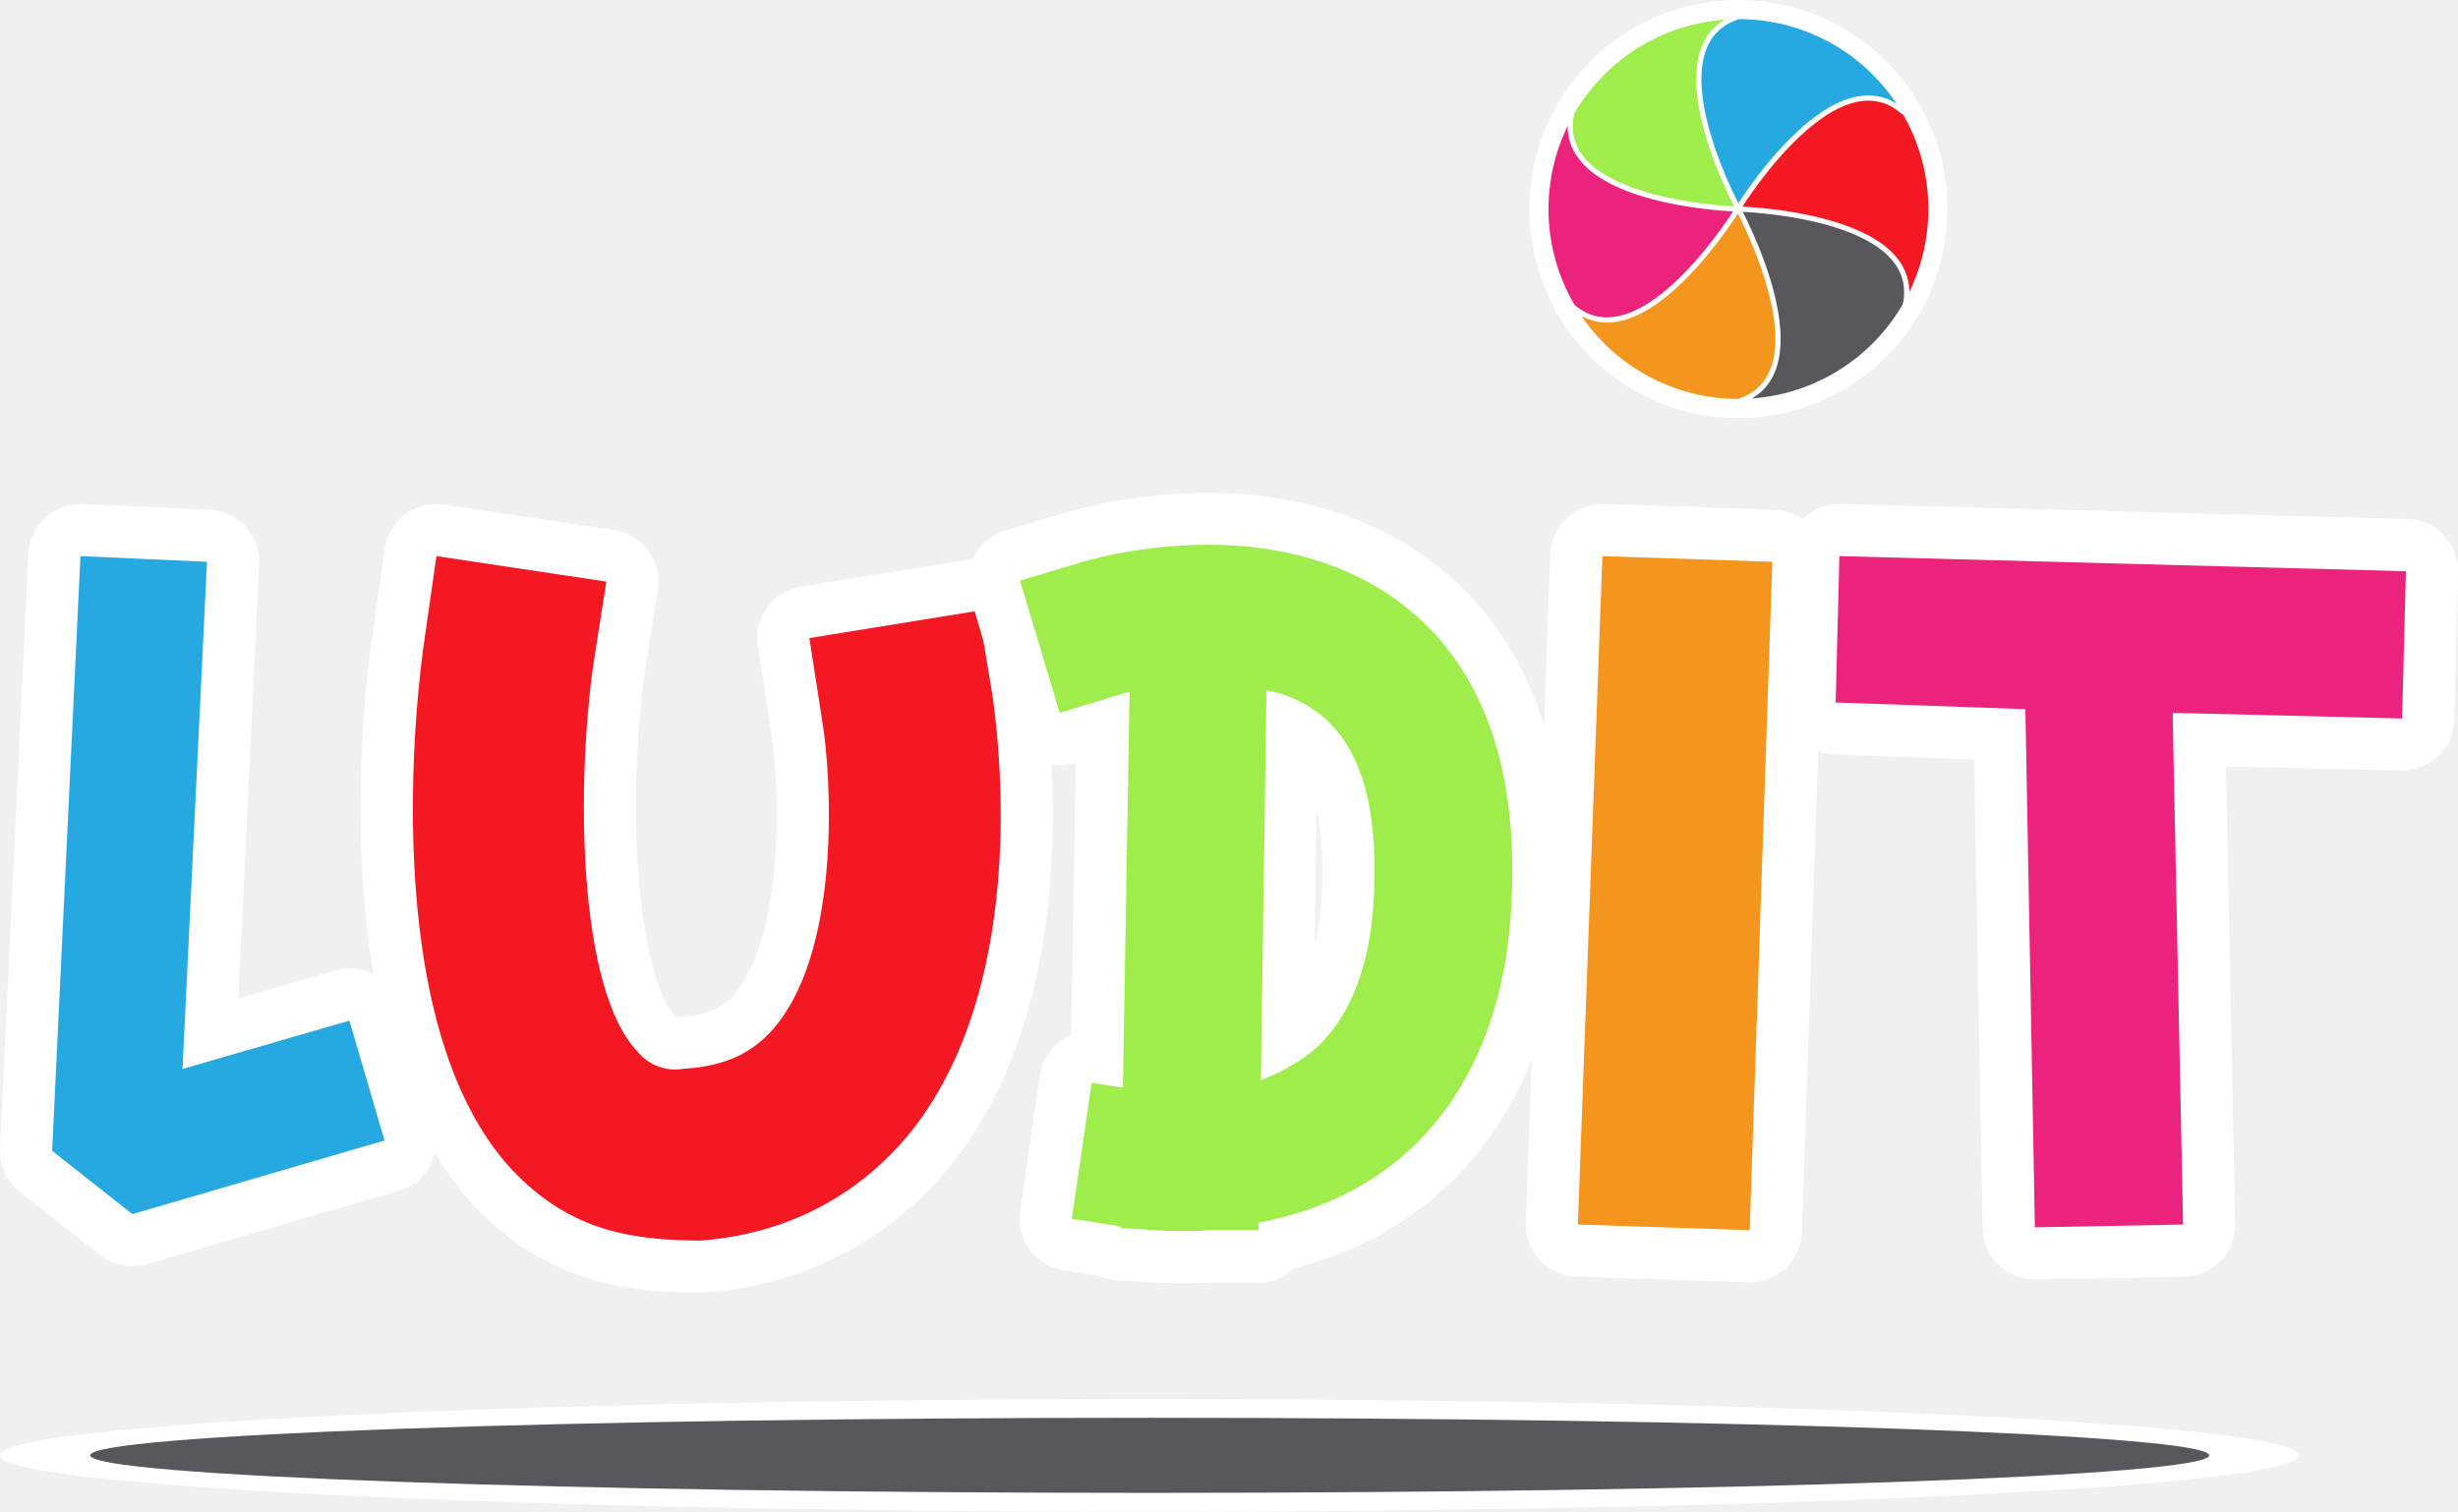
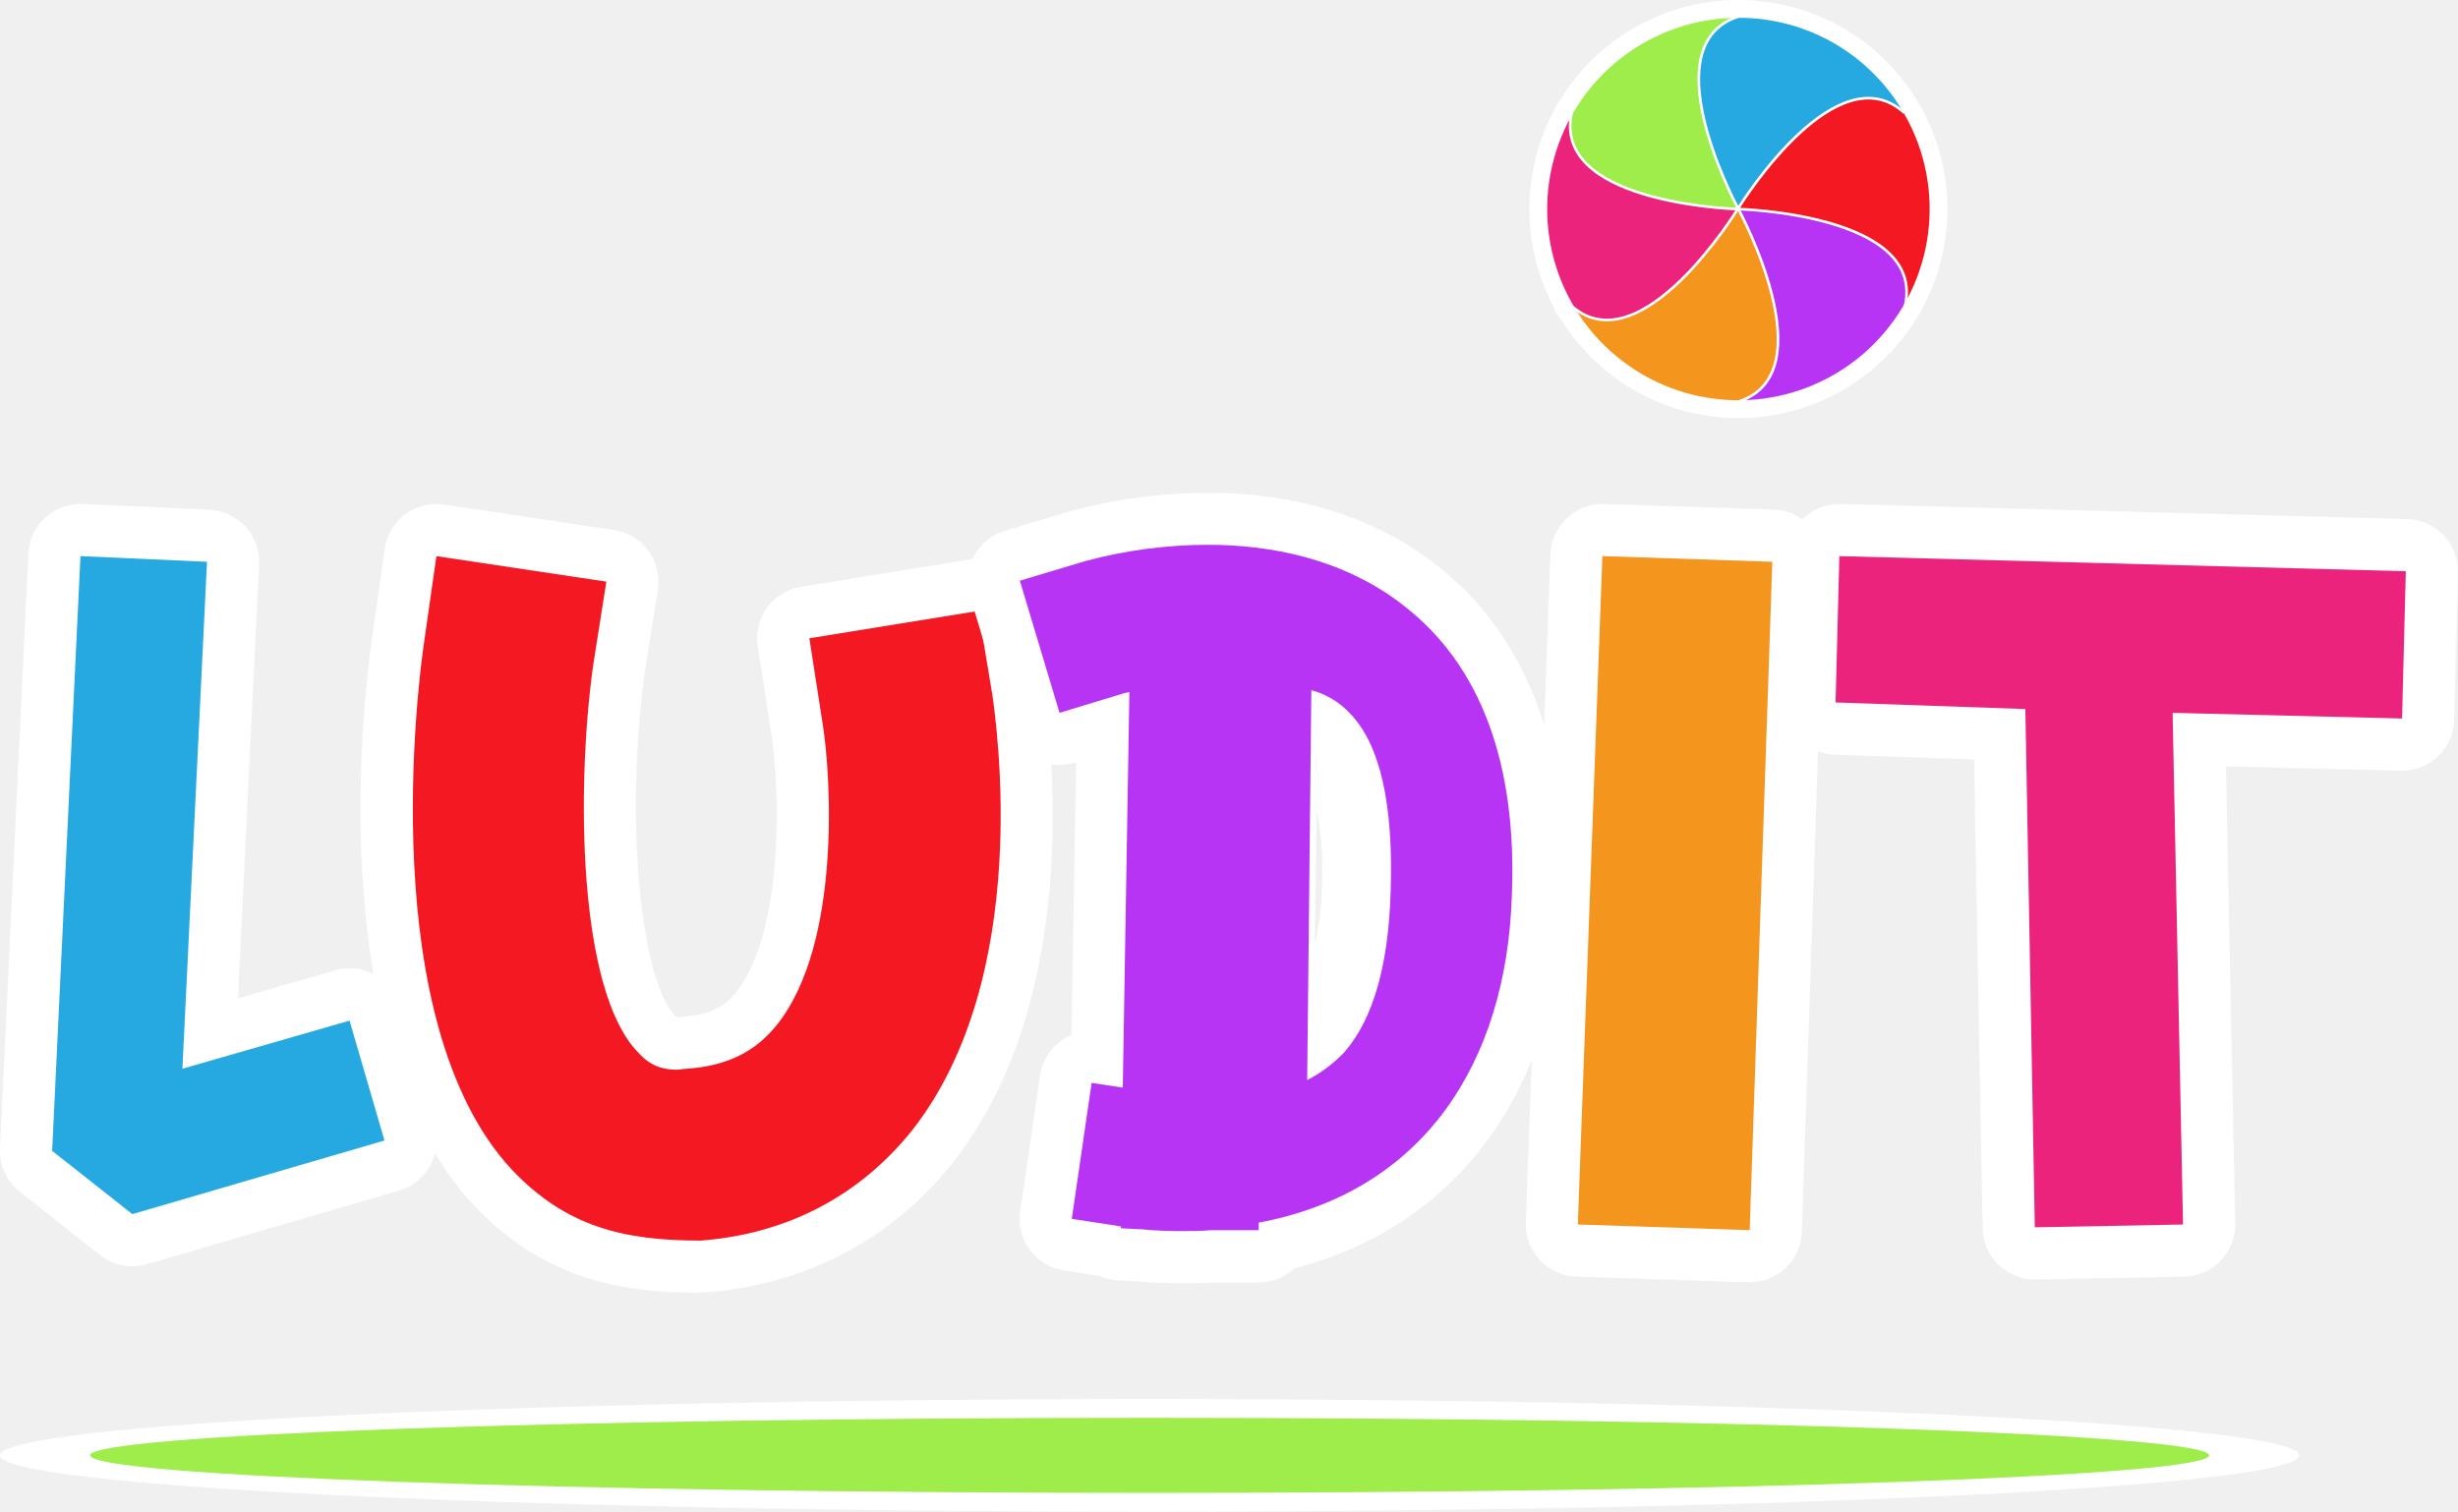
- <svg xmlns="http://www.w3.org/2000/svg" viewBox="0 0 471.34 289.9">
+ <svg xmlns="http://www.w3.org/2000/svg" viewBox="0 0 928.6 571.14">
  <defs>
-     <style>.cls-1,.cls-8{fill:#fff;}.cls-1,.cls-3,.cls-4,.cls-6,.cls-7{isolation:isolate;}.cls-2{fill:#58575c;}.cls-10,.cls-3{fill:#26a9e1;}.cls-4,.cls-9{fill:#f41822;}.cls-5{fill:#9eed4a;}.cls-11,.cls-6{fill:#f4951d;}.cls-13,.cls-7{fill:#eb237c;}.cls-12{fill:#49c1ea;}.cls-14{fill:none;stroke:#fff;stroke-miterlimit:10;}</style>
+     <style>.cls-1,.cls-8{fill:#fff;}.cls-1,.cls-3,.cls-4,.cls-6,.cls-7{isolation:isolate;}.cls-2{fill:#9eed4a;}.cls-10,.cls-3{fill:#26a9e1;}.cls-4,.cls-9{fill:#f41822;}.cls-5{fill:#b734f4;}.cls-11,.cls-6{fill:#f4951d;}.cls-13,.cls-7{fill:#eb237c;}.cls-12{fill:#49c1ea;}.cls-14{fill:none;stroke:#fff;stroke-miterlimit:10;}</style>
  </defs>
  <g id="Camada_2" data-name="Camada 2">
    <g id="Camada_1-2" data-name="Camada 1">
-       <ellipse class="cls-1" cx="220.45" cy="279.1" rx="220.45" ry="10.8" />
-       <ellipse class="cls-2" cx="220.45" cy="279.1" rx="203.17" ry="7.2" />
-       <path class="cls-1" d="M25.39,242.84a10,10,0,0,1-6.19-2.14L3.81,228.57A10,10,0,0,1,0,220.24L5.44,106.18a10,10,0,0,1,10-9.53h.46l24.26,1.09a10,10,0,0,1,9.54,10.47l-4,83.26,18.61-5.36a10,10,0,0,1,12.37,6.81l6.7,23a10,10,0,0,1-6.8,12.39L28.19,242.44A9.92,9.92,0,0,1,25.39,242.84Z" />
-       <path class="cls-3" d="M73.73,218.72,25.39,232.84,10,220.71l5.43-114.06,24.26,1.09L35,205,67,195.73Z" />
-       <path class="cls-1" d="M134.38,247.91c-14.33,0-29.51-2-43.46-16.69l-.07-.08c-30-32.24-20.58-101.68-19.41-109.49l2.35-16.41a10,10,0,0,1,9.9-8.59,10.64,10.64,0,0,1,1.48.11l32.59,4.89a10,10,0,0,1,8.39,11.45l-2.52,16c-3.75,27.24-1,58.53,5.85,65.68l.27.29c.39-.05.88-.1,1.44-.12,5.53-.43,8-2.2,10-4.73,9.19-11.62,8.42-39.15,6.65-49.93l-2.54-16.37a10,10,0,0,1,8.28-11.41L186,107.28a11,11,0,0,1,1.61-.13,10,10,0,0,1,9.85,8.36l2.72,16.29c0,.11.09.67.09.67,2.36,17.48,5.39,61.31-17.48,90.44-11.87,14.89-28.34,23.5-47.66,25Z" />
-       <path class="cls-4" d="M174.93,216.73c-10,12.49-23.9,19.92-40.55,21.18-14.67,0-25.71-2.53-36.21-13.58-26.43-28.42-17.92-94-16.84-101.2l2.36-16.48,32.58,4.89-2.53,16.12c-3.26,23.53-2.9,62.09,8.51,74a9.23,9.23,0,0,0,7.6,3.44c.55,0,1.09-.18,1.81-.18,7.79-.54,13.22-3.26,17.38-8.51,12.31-15.57,10.32-47.79,8.69-57.75l-2.53-16.29,32.41-5.25,2.71,16.29C191.05,138.88,198.11,187.22,174.93,216.73Z" />
-       <path class="cls-1" d="M226.17,246.1c-3.92,0-6.83-.26-7.92-.36l-3.81-.19a10,10,0,0,1-3.59-.87L204,243.63a10,10,0,0,1-8.38-11.33l3.8-26.07a10,10,0,0,1,6-7.78l.87-52.25-.25.07a10.09,10.09,0,0,1-2.92.44,10,10,0,0,1-9.57-7.13L186,114.23a10,10,0,0,1,6.71-12.45L205.37,98c.15,0,.3-.09.45-.12l.06,0a102,102,0,0,1,25.72-3.36c17.06,0,32.15,4.74,43.63,13.71,17.33,13.31,25.88,35.55,24.66,64.25-1.27,36.63-20.45,62.74-51.65,70.75a10,10,0,0,1-6.87,2.73h-8.66C230.29,246.1,228,246.1,226.17,246.1Zm25.94-64.92a54.74,54.74,0,0,0,1.36-10.64,61.55,61.55,0,0,0-1-15.21Z" />
-       <path class="cls-5" d="M289.89,172c-1.08,31.5-16.65,56.49-48.52,62.46v1.45h-9.05c-2.17.18-4.34.18-6.15.18-4.35,0-7.25-.36-7.43-.36h-.18l-3.62-.18v-.36l-9.41-1.45,3.8-26.07,6,.9,1.27-75.86c-.36,0-.54.19-.9.19l-12.5,3.8-7.6-25.35,12.67-3.8a91.7,91.7,0,0,1,23.36-3.08c11.77,0,25.89,2.54,37.47,11.59C283.92,127.47,291,146.48,289.89,172ZM253,136.89a23.47,23.47,0,0,0-10.14-4.53l-1.08,74.78a37,37,0,0,0,9.77-5.44c7.43-6.33,11.41-16.65,11.95-30.77C264.19,154.27,260.75,142.86,253,136.89Z" />
-       <path class="cls-1" d="M335.19,245.92l-32.95-1.09a10,10,0,0,1-9.67-10.36l4.71-128.18a10,10,0,0,1,10-9.64h.34l32.58,1.09a10,10,0,0,1,9.67,10.33l-4.35,128.18a10,10,0,0,1-10,9.66Z" />
-       <path class="cls-6" d="M335.52,235.92l-32.95-1.08,4.7-128.19,32.59,1.09Z" />
-       <path class="cls-1" d="M390.19,245.38a10,10,0,0,1-10-9.82l-1.64-89.91-26.91-.94A10,10,0,0,1,342,134.46l.73-28.06a10,10,0,0,1,10-9.75H353l108.63,2.89a10,10,0,0,1,9.73,10.26l-.73,28.24a10,10,0,0,1-10,9.74h-.25L426.83,147l1.78,87.67a10,10,0,0,1-9.81,10.2Z" />
-       <path class="cls-7" d="M460.62,137.79l-44-1.08,2,98.13-28.42.54L388.38,136,352,134.72l.72-28.07,108.63,2.9Z" />
+       <ellipse class="cls-1" cx="434.31" cy="549.87" rx="434.31" ry="21.28" />
+       <ellipse class="cls-2" cx="434.31" cy="549.87" rx="400.26" ry="14.18" />
+       <path class="cls-1" d="M50,478.43a19.74,19.74,0,0,1-12.2-4.23L7.51,450.3A19.71,19.71,0,0,1,0,433.89l10.7-224.7a19.71,19.71,0,0,1,19.67-18.77l.89,0,47.8,2.14a19.7,19.7,0,0,1,18.8,20.63l-7.95,164,36.67-10.56A19.66,19.66,0,0,1,151,380.1l13.2,45.3a19.7,19.7,0,0,1-13.39,24.42L55.54,477.64A19.64,19.64,0,0,1,50,478.43Z" />
+       <path class="cls-3" d="M145.25,430.91,50,458.73,19.7,434.83,30.4,210.12l47.8,2.14L68.92,403.8l63.14-18.19Z" />
+       <path class="cls-1" d="M264.74,488.42c-28.23,0-58.14-4-85.61-32.88l-.15-.16c-59.07-63.52-40.54-200.33-38.23-215.72l4.62-32.32a19.71,19.71,0,0,1,19.5-16.92,19.14,19.14,0,0,1,2.92.22L232,200.27a19.69,19.69,0,0,1,16.53,22.54l-5,31.57c-7.4,53.67-1.92,115.31,11.53,129.4l.52.57c.77-.1,1.74-.2,2.84-.24,10.9-.84,15.79-4.33,19.74-9.32,18.1-22.89,16.58-77.13,13.11-98.35l-5-32.26a19.7,19.7,0,0,1,16.32-22.47l63.84-10.35a20.23,20.23,0,0,1,3.18-.25A19.71,19.71,0,0,1,389,227.57l5.35,32.1.18,1.3c4.66,34.46,10.63,120.79-34.44,178.18-23.38,29.34-55.82,46.32-93.9,49.21C265.74,488.4,265.24,488.42,264.74,488.42Z" />
+       <path class="cls-4" d="M344.64,427c-19.62,24.61-47.08,39.23-79.9,41.73-28.89,0-50.65-5-71.34-26.75-52.07-56-35.31-185.12-33.17-199.39l4.64-32.46,64.2,9.63-5,31.75c-6.42,46.37-5.71,122.34,16.76,145.88,3.21,3.57,7.14,6.78,15,6.78,1.07,0,2.14-.36,3.57-.36,15.34-1.07,26-6.42,34.24-16.76,24.26-30.68,20.33-94.17,17.12-113.79l-5-32.1,63.85-10.34,5.35,32.1C376.38,273.61,390.29,368.85,344.64,427Z" />
+       <path class="cls-1" d="M445.58,484.85c-7.72,0-13.45-.52-15.61-.72l-7.5-.37a19.94,19.94,0,0,1-7.08-1.7L401.92,480a19.69,19.69,0,0,1-16.5-22.31l7.49-51.36a19.72,19.72,0,0,1,7.76-13A20.16,20.16,0,0,1,404.8,391l1.72-103-.51.16A19.69,19.69,0,0,1,381.41,275l-15-49.93a19.69,19.69,0,0,1,13.2-24.53l25-7.49c.3-.09.6-.18.9-.25l.1,0a200.73,200.73,0,0,1,50.68-6.62c33.62,0,63.34,9.34,86,27,34.14,26.23,51,70,48.57,126.58-2.49,72.18-40.28,123.61-101.74,139.39a19.61,19.61,0,0,1-13.53,5.38H458.48C453.7,484.85,449.22,484.85,445.58,484.85ZM496.7,356.94A108.79,108.79,0,0,0,499.36,336c.42-9.46.16-20.38-1.92-30Z" />
+       <path class="cls-5" d="M571.13,338.88C569,401,538.31,450.17,475.54,461.94v2.85H457.7c-4.28.36-8.56.36-12.12.36-8.56,0-14.27-.71-14.63-.71h-.35l-7.14-.36v-.71l-18.55-2.86,7.49-51.36,11.78,1.78,2.49-149.45c-.71,0-1.07.36-1.78.36l-24.61,7.49-15-49.93,25-7.49a180.33,180.33,0,0,1,46-6.07c23.18,0,51,5,73.83,22.83C559.36,251.14,573.27,288.59,571.13,338.88Zm-61-69.19a30.6,30.6,0,0,0-14.72-8.92l-1.57,147.31a52.38,52.38,0,0,0,14.19-10.7c10.77-12.48,16.55-32.82,17.34-60.64C526.44,303.93,521.45,281.46,510.15,269.69Z" />
+       <path class="cls-1" d="M660.36,484.48l-64.92-2.14a19.69,19.69,0,0,1-19-20.41l9.28-252.53a19.69,19.69,0,0,1,19.67-19H606l64.2,2.14a19.71,19.71,0,0,1,19,20.36L680.7,465.46a19.7,19.7,0,0,1-19.68,19Z" />
+       <path class="cls-6" d="M661,464.79l-64.92-2.14,9.28-252.53,64.2,2.14Z" />
+       <path class="cls-1" d="M768.72,483.42A19.7,19.7,0,0,1,749,464.08l-3.23-177.14-53-1.84a19.71,19.71,0,0,1-19-20.2l1.43-55.29a19.71,19.71,0,0,1,19.7-19.19h.52l214,5.71a19.69,19.69,0,0,1,19.17,20.19L927.16,272a19.69,19.69,0,0,1-19.68,19.19H907l-66.07-1.64,3.51,172.72a19.7,19.7,0,0,1-19.32,20.1Z" />
+       <path class="cls-7" d="M907.47,271.47l-86.68-2.14,3.93,193.32-56,1.07L765.15,267.9l-71.69-2.49,1.43-55.29,214,5.71Z" />
      <g id="Logo">
-         <path class="cls-8" d="M333.21,43.25a3.11,3.11,0,0,1-1.65-.47,3.17,3.17,0,0,1-1.05-4.35c1.31-2.12,13.1-20.84,25.78-22.65a13.18,13.18,0,0,1,11,3.5A3.16,3.16,0,0,1,363.06,24a6.78,6.78,0,0,0-5.87-1.92c-8.27,1.18-18.16,14.61-21.28,19.69A3.18,3.18,0,0,1,333.21,43.25Z" />
-         <path class="cls-8" d="M333.35,80.17a3.17,3.17,0,0,1-1-6.18,6.83,6.83,0,0,0,4.6-4.12c3.12-7.77-3.58-23-6.42-28.27a3.17,3.17,0,0,1,5.57-3c1.19,2.2,11.5,21.76,6.72,33.66A13.21,13.21,0,0,1,334.32,80,3.27,3.27,0,0,1,333.35,80.17Z" />
-         <path class="cls-8" d="M308.18,64.53a13.31,13.31,0,0,1-9.07-3.64,3.17,3.17,0,0,1,4.26-4.69,6.77,6.77,0,0,0,5.87,1.92c8.29-1.18,18.17-14.61,21.27-19.69a3.17,3.17,0,0,1,5.4,3.31c-1.3,2.13-13.09,20.84-25.78,22.65A14.44,14.44,0,0,1,308.18,64.53Z" />
-         <path class="cls-8" d="M365.33,61.71a3.05,3.05,0,0,1-.67-.07,3.17,3.17,0,0,1-2.43-3.77,6.8,6.8,0,0,0-1.26-6c-5.16-6.57-21.74-8.42-27.7-8.58a3.17,3.17,0,0,1,.17-6.33c2.49.07,24.59.92,32.5,11a13.19,13.19,0,0,1,2.48,11.3A3.16,3.16,0,0,1,365.33,61.71Z" />
-         <path class="cls-8" d="M333.36,43.25h-.09c-2.49-.06-24.59-.92-32.5-11A13.19,13.19,0,0,1,298.29,21a3.16,3.16,0,1,1,6.18,1.35,6.8,6.8,0,0,0,1.27,6c5.16,6.57,21.74,8.42,27.7,8.58a3.17,3.17,0,0,1-.08,6.33Z" />
-         <path class="cls-8" d="M333.36,43.25a3.18,3.18,0,0,1-2.79-1.65c-1.19-2.2-11.5-21.76-6.72-33.65a13.17,13.17,0,0,1,8.54-7.8,3.17,3.17,0,0,1,1.93,6,6.79,6.79,0,0,0-4.6,4.12c-3.12,7.77,3.57,23.05,6.42,28.27a3.16,3.16,0,0,1-2.78,4.68Z" />
-         <circle class="cls-8" cx="333.35" cy="40.09" r="40.08" />
-         <path class="cls-2" d="M333.35,40.09s35.78.92,32,18.46a36.91,36.91,0,0,1-32,18.46C350.45,71.54,333.35,40.09,333.35,40.09Z" />
-         <path class="cls-9" d="M365.33,58.55c3.8-17.54-32-18.46-32-18.46a.49.49,0,0,0-.06-.12c1.29-2.07,19.1-30,31.89-18.34l.11-.07a37,37,0,0,1,0,37Z" />
-         <path class="cls-10" d="M365.29,21.56l-.11.07C352.39,10,334.58,37.9,333.29,40c-1.12-2.11-16.41-31.53.06-36.8A36.88,36.88,0,0,1,365.29,21.56Z" />
-         <path class="cls-11" d="M333.35,40.09s17.1,31.45,0,36.92a36.9,36.9,0,0,1-31.83-18.22c13.27,11.38,31.69-18.7,31.69-18.7h.14Z" />
-         <path class="cls-12" d="M333.35,40.09h-.14s0,0,.08-.11A.49.49,0,0,1,333.35,40.09Z" />
-         <path class="cls-5" d="M333.29,40c0,.06-.06.1-.08.11-2.41-.08-35.5-1.56-31.83-18.45a36.88,36.88,0,0,1,32-18.46C316.88,8.44,332.17,37.86,333.29,40Z" />
-         <path class="cls-13" d="M333.21,40.08h0s-18.42,30.08-31.69,18.7a36.9,36.9,0,0,1-.14-37.16C297.71,38.52,330.8,40,333.21,40.08Z" />
-         <path class="cls-14" d="M365.29,21.56A36.92,36.92,0,1,1,333.35,3.17,36.73,36.73,0,0,1,365.29,21.56Z" />
-         <path class="cls-14" d="M333.35,40.09a.49.49,0,0,0-.06-.12c-1.12-2.11-16.41-31.53.06-36.8" />
-         <path class="cls-14" d="M333.35,40.09h-.14c-2.41-.08-35.5-1.56-31.83-18.45" />
-         <path class="cls-14" d="M333.35,40.09s35.78.92,32,18.46" />
-         <path class="cls-14" d="M333.21,40.09s-18.42,30.08-31.69,18.7l-.28-.24" />
-         <path class="cls-14" d="M333.35,40.09s17.1,31.45,0,36.92" />
-         <path class="cls-14" d="M333.21,40.09h0s0,0,.08-.11c1.29-2.07,19.1-30,31.89-18.34" />
+         <path class="cls-8" d="M656.46,85.21a6.24,6.24,0,0,1-5.31-9.49c2.57-4.19,25.79-41.06,50.79-44.63A26,26,0,0,1,723.65,38a6.23,6.23,0,0,1-8.38,9.23c-3.53-3.2-7.2-4.41-11.56-3.78-16.29,2.32-35.79,28.79-41.93,38.79A6.22,6.22,0,0,1,656.46,85.21Z" />
+         <path class="cls-8" d="M656.75,158a6.24,6.24,0,0,1-1.9-12.18c4.54-1.45,7.41-4,9.06-8.12,6.14-15.31-7-45.4-12.64-55.7a6.24,6.24,0,1,1,11-6c2.34,4.31,22.65,42.86,13.25,66.29a26,26,0,0,1-16.83,15.36A6.28,6.28,0,0,1,656.75,158Z" />
+         <path class="cls-8" d="M607.14,127.13A26.2,26.2,0,0,1,589.28,120a6.24,6.24,0,1,1,8.39-9.23c3.53,3.2,7.2,4.41,11.56,3.78,16.33-2.33,35.8-28.79,41.92-38.79a6.24,6.24,0,1,1,10.64,6.51c-2.57,4.19-25.8,41.05-50.79,44.63A28.15,28.15,0,0,1,607.14,127.13Z" />
+         <path class="cls-8" d="M719.74,121.58a6.16,6.16,0,0,1-1.33-.15,6.24,6.24,0,0,1-4.77-7.41c1-4.66.22-8.44-2.49-11.9-10.16-13-42.83-16.6-54.57-16.91a6.24,6.24,0,0,1,.33-12.47c4.91.13,48.45,1.81,64,21.67a26,26,0,0,1,4.88,22.26A6.24,6.24,0,0,1,719.74,121.58Z" />
+         <path class="cls-8" d="M656.75,85.21h-.16c-4.92-.13-48.45-1.81-64.05-21.67a26.06,26.06,0,0,1-4.88-22.26,6.24,6.24,0,1,1,12.19,2.65c-1,4.65-.22,8.43,2.5,11.9,10.16,13,42.83,16.6,54.56,16.91a6.24,6.24,0,0,1-.16,12.47Z" />
+         <path class="cls-8" d="M656.75,85.21A6.23,6.23,0,0,1,651.27,82c-2.35-4.32-22.66-42.86-13.25-66.3A26,26,0,0,1,654.85.3a6.24,6.24,0,1,1,3.8,11.88c-4.54,1.45-7.42,4-9.06,8.12-6.15,15.31,7,45.4,12.64,55.7a6.24,6.24,0,0,1-2.5,8.45A6.17,6.17,0,0,1,656.75,85.21Z" />
+         <circle class="cls-8" cx="656.75" cy="78.97" r="78.97" />
+         <path class="cls-5" d="M656.75,79s70.49,1.82,63,36.36v0a72.7,72.7,0,0,1-63,36.35C690.43,140.94,656.75,79,656.75,79Z" />
+         <path class="cls-9" d="M719.74,115.34c7.5-34.54-63-36.36-63-36.36l-.13-.25c2.63-4.19,37.67-59,62.84-36.12l.21-.13a72.78,72.78,0,0,1,.08,72.88Z" />
+         <path class="cls-10" d="M719.67,42.48l-.21.13c-25.17-22.88-60.21,31.93-62.84,36.12-2.26-4.26-32.29-62.11.13-72.49A72.67,72.67,0,0,1,719.67,42.48Z" />
+         <path class="cls-11" d="M656.75,79s33.68,62,0,72.73A72.69,72.69,0,0,1,594,115.84C620.19,138.24,656.47,79,656.47,79v0Z" />
+         <path class="cls-12" d="M656.75,79l-.28,0a2.26,2.26,0,0,0,.15-.23Z" />
+         <path class="cls-2" d="M656.62,78.73a2.26,2.26,0,0,1-.15.23c-4.87-.17-70-3.09-62.71-36.35a72.68,72.68,0,0,1,63-36.37C624.33,16.62,654.36,74.47,656.62,78.73Z" />
+         <path class="cls-13" d="M656.47,79v0S620.19,138.24,594,115.84a72.79,72.79,0,0,1-.28-73.23C586.52,75.87,651.6,78.79,656.47,79Z" />
+         <path class="cls-14" d="M719.67,42.48A72.74,72.74,0,1,1,656.75,6.24,72.26,72.26,0,0,1,719.67,42.48Z" />
+         <path class="cls-14" d="M656.75,79l-.13-.25c-2.26-4.26-32.29-62.11.13-72.49" />
+         <path class="cls-14" d="M656.75,79l-.28,0c-4.87-.17-70-3.09-62.71-36.35" />
+         <path class="cls-14" d="M656.75,79s70.49,1.82,63,36.36" />
+         <path class="cls-14" d="M656.47,79S620.19,138.24,594,115.84c-.18-.15-.38-.32-.57-.5" />
+         <path class="cls-14" d="M656.75,79s33.68,62,0,72.73" />
+         <path class="cls-14" d="M656.47,79v0a2.26,2.26,0,0,0,.15-.23c2.63-4.19,37.67-59,62.84-36.12" />
      </g>
    </g>
  </g>
</svg>
